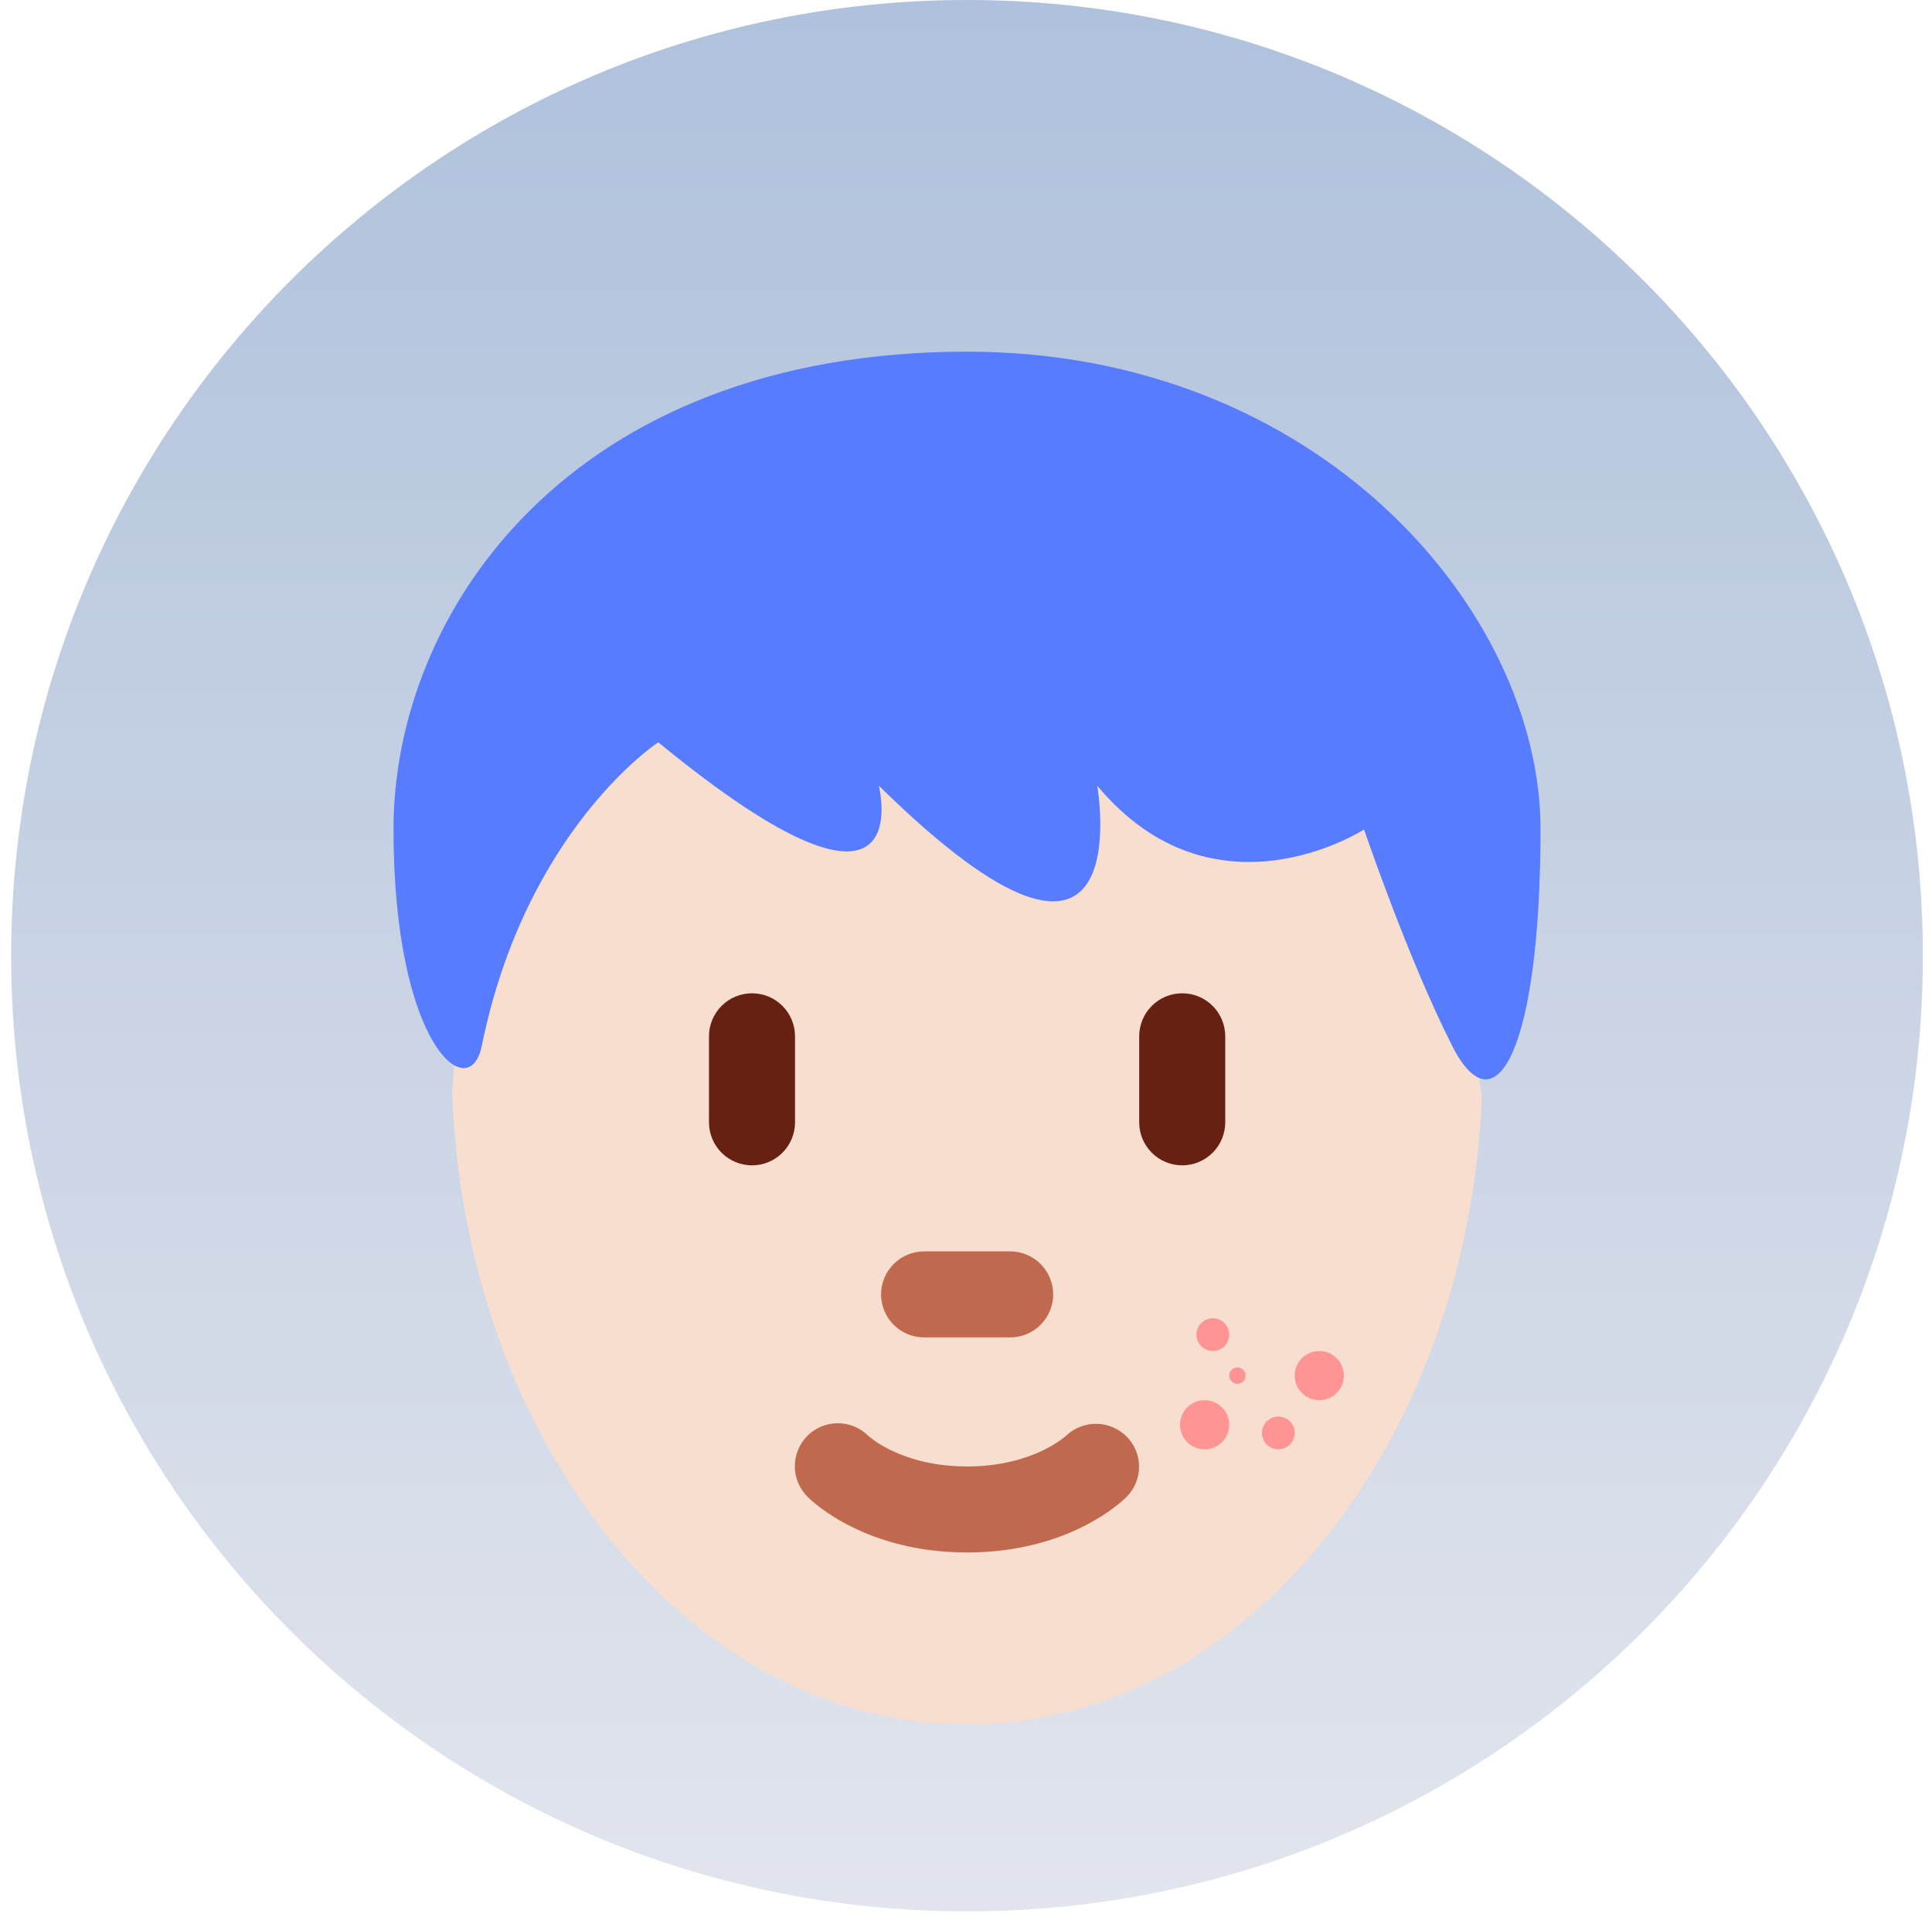
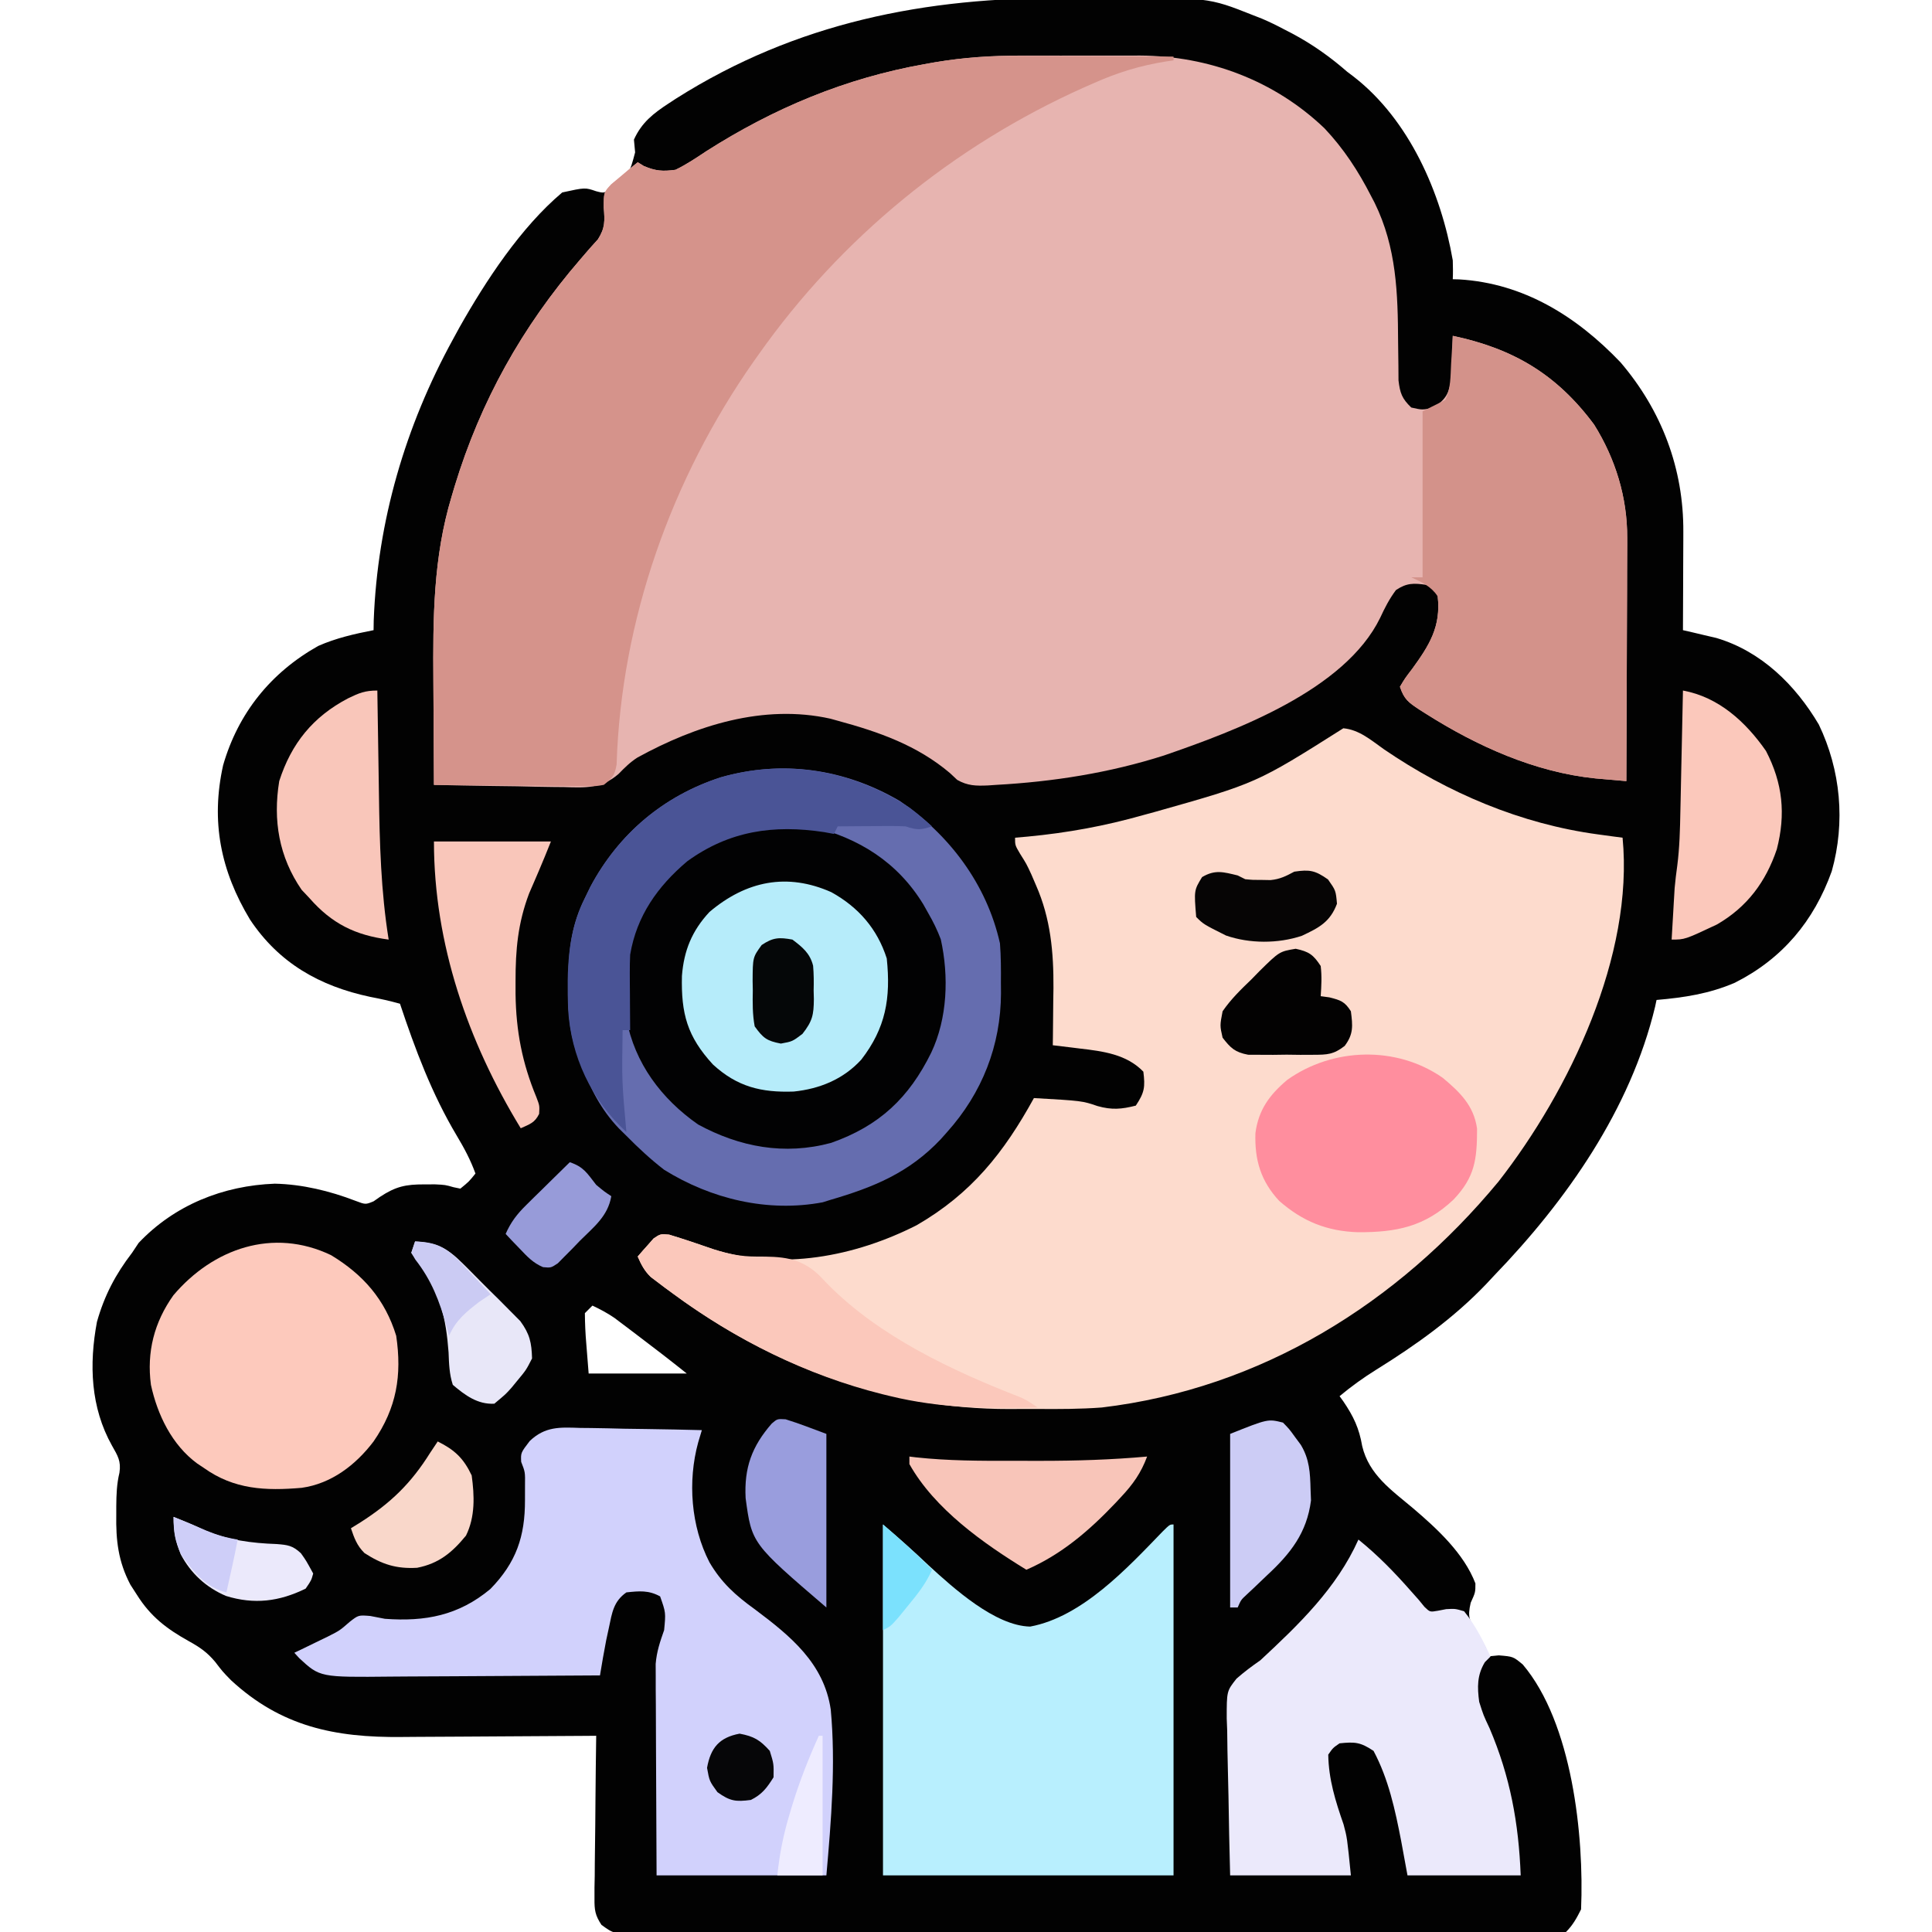
- <svg xmlns="http://www.w3.org/2000/svg" width="127" height="126" viewBox="0 0 127 126" fill="none">
-   <circle cx="63.567" cy="62.833" r="62.833" fill="url(#paint0_linear_4741_2341)" />
-   <path d="M78.727 46.326C67.415 46.326 42.948 43.385 42.948 43.385C42.948 43.385 38.056 48.766 35.228 51.594C29.959 56.863 30.417 63.531 29.719 71.848C30.587 94.964 45.386 113.382 63.572 113.382C81.654 113.382 96.394 95.17 97.409 72.233C96.413 61.967 89.502 46.326 78.727 46.326Z" fill="#F7DECE" />
-   <path d="M63.574 102.069C56.936 102.069 53.464 98.789 53.09 98.413C52.556 97.886 52.253 97.169 52.248 96.419C52.243 95.669 52.536 94.948 53.062 94.414C53.589 93.88 54.306 93.577 55.056 93.572C55.806 93.566 56.527 93.859 57.061 94.386C57.205 94.519 59.34 96.413 63.574 96.413C67.869 96.413 70.002 94.462 70.092 94.38C70.635 93.871 71.356 93.595 72.1 93.61C72.844 93.626 73.552 93.931 74.074 94.462C74.591 94.99 74.88 95.701 74.876 96.441C74.873 97.18 74.579 97.889 74.057 98.413C73.684 98.789 70.211 102.069 63.574 102.069ZM66.402 87.929H60.746C59.996 87.929 59.276 87.631 58.746 87.101C58.216 86.571 57.918 85.851 57.918 85.101C57.918 84.351 58.216 83.632 58.746 83.102C59.276 82.571 59.996 82.273 60.746 82.273H66.402C67.152 82.273 67.871 82.571 68.401 83.102C68.932 83.632 69.23 84.351 69.23 85.101C69.23 85.851 68.932 86.571 68.401 87.101C67.871 87.631 67.152 87.929 66.402 87.929Z" fill="#C1694F" />
-   <path d="M49.433 76.617C48.683 76.617 47.964 76.319 47.434 75.788C46.903 75.258 46.605 74.539 46.605 73.789V68.133C46.605 67.383 46.903 66.663 47.434 66.133C47.964 65.603 48.683 65.305 49.433 65.305C50.183 65.305 50.903 65.603 51.433 66.133C51.963 66.663 52.261 67.383 52.261 68.133V73.789C52.261 74.539 51.963 75.258 51.433 75.788C50.903 76.319 50.183 76.617 49.433 76.617ZM77.713 76.617C76.963 76.617 76.244 76.319 75.713 75.788C75.183 75.258 74.885 74.539 74.885 73.789V68.133C74.885 67.383 75.183 66.663 75.713 66.133C76.244 65.603 76.963 65.305 77.713 65.305C78.463 65.305 79.182 65.603 79.713 66.133C80.243 66.663 80.541 67.383 80.541 68.133V73.789C80.541 74.539 80.243 75.258 79.713 75.788C79.182 76.319 78.463 76.617 77.713 76.617Z" fill="#662113" />
-   <path d="M63.567 23.121C86.77 23.121 101.266 40.242 101.266 54.509C101.266 68.773 98.365 74.485 95.466 68.773C92.564 63.069 89.666 54.534 89.666 54.534C89.666 54.534 79.83 60.905 72.124 51.652C72.124 51.652 75.17 68.773 57.767 51.652C57.767 51.652 60.668 63.069 43.268 48.802C43.268 48.802 34.566 54.509 31.667 68.773C30.864 72.735 25.867 68.773 25.867 54.509C25.864 40.242 37.465 23.121 63.567 23.121Z" fill="#577CFF" />
-   <circle cx="79.724" cy="87.747" r="1.077" fill="#FF9494" />
-   <circle cx="81.339" cy="90.441" r="0.539" fill="#FF9494" />
-   <circle cx="79.184" cy="93.672" r="1.616" fill="#FF9494" />
-   <circle cx="84.032" cy="94.21" r="1.077" fill="#FF9494" />
-   <circle cx="86.723" cy="90.44" r="1.616" fill="#FF9494" />
-   <defs>
-     <linearGradient id="paint0_linear_4741_2341" x1="63.567" y1="0" x2="63.567" y2="125.665" gradientUnits="userSpaceOnUse">
-       <stop stop-color="#AFC1DC" />
-       <stop offset="1" stop-color="#E2E5ED" />
-     </linearGradient>
-   </defs>
+ <svg xmlns="http://www.w3.org/2000/svg" version="1.1" width="512" height="512">
+   <path d="M0 0 C3.429 0.023 6.857 0.009 10.286 -0.014 C37.707 -0.169 37.707 -0.169 49.524 4.521 C50.341 4.84 51.157 5.159 51.998 5.487 C54.025 6.353 55.955 7.298 57.899 8.334 C58.565 8.678 59.231 9.022 59.917 9.376 C65.265 12.216 69.956 15.544 74.524 19.521 C75.111 19.966 75.697 20.411 76.302 20.869 C91.008 32.307 99.418 51.598 102.524 69.521 C102.577 71.187 102.601 72.857 102.524 74.521 C103.084 74.536 103.643 74.55 104.219 74.564 C121.347 75.583 135.374 84.386 146.985 96.549 C157.894 109.321 163.743 124.749 163.622 141.545 C163.62 142.664 163.62 142.664 163.618 143.806 C163.612 146.17 163.599 148.533 163.587 150.896 C163.582 152.507 163.577 154.118 163.573 155.729 C163.562 159.66 163.545 163.59 163.524 167.521 C164.731 167.797 164.731 167.797 165.962 168.079 C167.561 168.458 167.561 168.458 169.192 168.846 C170.244 169.092 171.296 169.337 172.38 169.591 C184.306 173.122 193.334 182.062 199.524 192.521 C205.342 204.631 206.608 218.4 202.962 231.396 C198.232 244.612 189.86 254.62 177.274 260.959 C170.48 263.883 163.872 264.883 156.524 265.521 C156.4 266.107 156.277 266.692 156.149 267.295 C149.609 294.518 132.682 318.666 113.524 338.521 C112.788 339.309 112.052 340.097 111.294 340.908 C102.724 349.853 92.768 356.968 82.281 363.479 C78.834 365.624 75.646 367.924 72.524 370.521 C72.85 370.971 73.176 371.421 73.512 371.885 C76.219 375.869 77.715 379.008 78.524 383.771 C80.341 391.343 86.224 395.376 91.944 400.177 C98.316 405.598 105.49 412.182 108.524 420.146 C108.524 422.521 108.524 422.521 107.274 425.271 C106.374 429.174 106.966 429.902 108.899 433.271 C109.381 434.029 109.863 434.787 110.36 435.568 C111.524 437.521 111.524 437.521 111.524 439.521 C112.576 439.418 113.628 439.315 114.712 439.209 C118.524 439.521 118.524 439.521 121.075 441.631 C134.168 457.084 137.358 487.017 136.524 506.521 C135.368 508.834 134.35 510.696 132.524 512.521 C131.173 512.621 129.816 512.653 128.461 512.656 C127.58 512.66 126.699 512.665 125.792 512.669 C124.813 512.669 123.834 512.669 122.826 512.669 C121.795 512.672 120.764 512.676 119.701 512.68 C116.217 512.691 112.733 512.695 109.25 512.698 C106.763 512.705 104.277 512.711 101.791 512.718 C94.309 512.738 86.827 512.748 79.345 512.757 C75.824 512.762 72.304 512.767 68.783 512.772 C57.085 512.789 45.386 512.804 33.688 512.811 C30.65 512.813 27.613 512.815 24.575 512.817 C23.82 512.817 23.065 512.818 22.287 512.818 C10.052 512.826 -2.183 512.852 -14.418 512.884 C-26.97 512.917 -39.523 512.935 -52.075 512.939 C-59.126 512.941 -66.178 512.949 -73.229 512.975 C-79.86 512.999 -86.491 513.003 -93.122 512.992 C-95.56 512.992 -97.998 512.998 -100.436 513.012 C-103.757 513.029 -107.076 513.022 -110.397 513.009 C-111.855 513.026 -111.855 513.026 -113.342 513.042 C-119.844 512.98 -119.844 512.98 -123.076 510.635 C-124.759 508.094 -124.962 506.695 -124.93 503.661 C-124.93 502.7 -124.929 501.74 -124.929 500.75 C-124.908 499.721 -124.888 498.691 -124.866 497.631 C-124.861 496.571 -124.855 495.511 -124.849 494.419 C-124.827 491.036 -124.777 487.654 -124.726 484.271 C-124.706 481.977 -124.688 479.683 -124.671 477.389 C-124.627 471.766 -124.56 466.144 -124.476 460.521 C-125.651 460.531 -125.651 460.531 -126.849 460.542 C-134.291 460.602 -141.733 460.648 -149.175 460.677 C-153 460.692 -156.824 460.713 -160.649 460.748 C-164.351 460.781 -168.053 460.798 -171.756 460.806 C-173.156 460.812 -174.557 460.822 -175.958 460.839 C-193.777 461.039 -208.013 458.047 -221.249 445.803 C-223.476 443.521 -223.476 443.521 -225.456 440.932 C-227.605 438.367 -229.501 437.07 -232.413 435.459 C-238.292 432.179 -242.541 428.963 -246.163 423.209 C-247.035 421.854 -247.035 421.854 -247.925 420.471 C-251.16 414.318 -251.777 408.691 -251.663 401.896 C-251.663 401.159 -251.662 400.422 -251.661 399.662 C-251.637 396.605 -251.539 393.782 -250.82 390.803 C-250.356 387.723 -251.269 386.326 -252.788 383.646 C-258.477 373.508 -258.891 362.094 -256.788 350.842 C-254.817 343.861 -251.878 338.254 -247.476 332.521 C-246.898 331.655 -246.321 330.789 -245.726 329.896 C-236.209 319.851 -223.331 314.718 -209.663 314.209 C-202.396 314.358 -195.082 316.135 -188.316 318.736 C-185.604 319.765 -185.604 319.765 -183.464 318.877 C-182.635 318.299 -182.635 318.299 -181.788 317.709 C-177.596 314.941 -174.95 314.383 -170.038 314.396 C-168.617 314.393 -168.617 314.393 -167.167 314.389 C-164.476 314.521 -164.476 314.521 -162.269 315.15 C-161.677 315.273 -161.085 315.395 -160.476 315.521 C-158.204 313.667 -158.204 313.667 -156.476 311.521 C-157.774 307.915 -159.478 304.74 -161.447 301.458 C-168.011 290.446 -172.431 278.656 -176.476 266.521 C-179.12 265.784 -181.661 265.214 -184.351 264.709 C-197.743 261.863 -208.538 255.773 -216.226 244.209 C-223.99 231.322 -226.656 218.228 -223.351 203.334 C-219.367 189.512 -210.718 178.771 -198.148 171.705 C-193.435 169.618 -188.519 168.509 -183.476 167.521 C-183.462 166.657 -183.447 165.792 -183.433 164.9 C-182.438 138.636 -175.067 113.502 -162.476 90.521 C-161.888 89.443 -161.3 88.364 -160.695 87.252 C-153.719 74.902 -144.47 60.787 -133.476 51.521 C-127.415 50.199 -127.415 50.199 -124.519 51.193 C-122.375 51.753 -122.375 51.753 -120.335 50.334 C-115.648 46.522 -115.648 46.522 -114.163 40.896 C-114.318 39.226 -114.318 39.226 -114.476 37.521 C-112.433 32.983 -109.294 30.548 -105.226 27.896 C-104.578 27.473 -103.93 27.049 -103.263 26.612 C-71.479 6.492 -37.131 -0.251 0 0 Z M-125.476 346.521 C-126.136 347.181 -126.796 347.841 -127.476 348.521 C-127.458 351.287 -127.337 353.901 -127.101 356.646 C-126.895 359.245 -126.688 361.844 -126.476 364.521 C-117.896 364.521 -109.316 364.521 -100.476 364.521 C-104.784 361.075 -109.133 357.716 -113.538 354.396 C-114.599 353.59 -114.599 353.59 -115.681 352.768 C-116.367 352.251 -117.054 351.734 -117.761 351.201 C-118.379 350.734 -118.996 350.268 -119.632 349.787 C-121.512 348.497 -123.415 347.492 -125.476 346.521 Z " fill="#020202" transform="translate(282.4758,-0.5214844)" />
+   <path d="M0 0 C1.701 -0.003 1.701 -0.003 3.437 -0.006 C5.813 -0.007 8.188 -0.004 10.564 0.005 C14.177 0.016 17.791 0.005 21.404 -0.008 C23.728 -0.006 26.051 -0.004 28.375 0 C29.442 -0.004 30.509 -0.008 31.608 -0.012 C49.824 0.1 67.19 6.558 80.488 19.266 C85.594 24.683 89.423 30.547 92.801 37.141 C93.126 37.764 93.451 38.387 93.787 39.029 C99.611 50.906 99.933 63.02 100 75.951 C100.015 78.067 100.048 80.182 100.082 82.297 C100.089 83.54 100.096 84.783 100.104 86.064 C100.514 89.477 101.031 90.9 103.488 93.266 C106.445 93.932 106.445 93.932 109.488 93.266 C112.768 90.9 113.427 89.636 114.098 85.594 C114.164 84.235 114.21 82.876 114.238 81.516 C114.283 80.47 114.283 80.47 114.328 79.402 C114.398 77.691 114.446 75.978 114.488 74.266 C130.534 77.657 142.066 84.469 151.957 97.812 C157.617 106.881 160.753 117.121 160.715 127.783 C160.716 128.487 160.716 129.19 160.716 129.915 C160.715 132.209 160.699 134.503 160.684 136.797 C160.68 138.4 160.677 140.003 160.675 141.605 C160.667 145.801 160.648 149.996 160.626 154.191 C160.605 158.482 160.596 162.772 160.586 167.062 C160.565 175.464 160.53 183.865 160.488 192.266 C158.737 192.115 156.986 191.963 155.235 191.809 C154.259 191.724 153.284 191.639 152.279 191.552 C136.241 189.907 120.925 183 107.426 174.453 C106.836 174.08 106.246 173.708 105.638 173.323 C102.767 171.417 101.608 170.626 100.488 167.266 C101.816 165.031 101.816 165.031 103.738 162.516 C108.263 156.293 111.415 151.295 110.488 143.266 C109.508 141.202 109.508 141.202 107.488 140.266 C104.121 139.764 102.289 139.732 99.426 141.641 C97.626 144.079 96.505 146.281 95.238 149.016 C85.879 168.154 57.15 178.86 37.951 185.479 C23.531 190.082 8.578 192.435 -6.512 193.266 C-7.236 193.315 -7.961 193.365 -8.707 193.416 C-11.868 193.548 -14.056 193.524 -16.84 191.945 C-17.474 191.35 -18.108 190.754 -18.762 190.141 C-27.451 182.776 -37.638 179.211 -48.512 176.266 C-49.142 176.09 -49.773 175.914 -50.423 175.733 C-68.172 171.763 -86.187 177.552 -101.609 186.035 C-103.569 187.303 -104.959 188.699 -106.582 190.366 C-111.094 194.273 -115.286 194.039 -121.039 193.852 C-122.028 193.843 -123.017 193.835 -124.036 193.826 C-127.175 193.792 -130.311 193.717 -133.449 193.641 C-135.585 193.611 -137.721 193.583 -139.857 193.559 C-145.076 193.493 -150.294 193.392 -155.512 193.266 C-155.563 186.438 -155.598 179.61 -155.622 172.782 C-155.632 170.466 -155.645 168.151 -155.663 165.835 C-155.785 149.11 -155.713 132.979 -150.824 116.828 C-150.563 115.946 -150.302 115.064 -150.032 114.156 C-143.163 91.601 -132.158 71.879 -116.746 54.027 C-115.926 53.075 -115.106 52.122 -114.262 51.141 C-113.535 50.334 -112.808 49.527 -112.059 48.695 C-110.118 45.647 -110.229 43.823 -110.512 40.266 C-110.512 36.266 -110.512 36.266 -108.543 34.125 C-107.708 33.429 -106.872 32.733 -106.012 32.016 C-105.176 31.309 -104.341 30.603 -103.48 29.875 C-102.831 29.344 -102.181 28.813 -101.512 28.266 C-100.975 28.596 -100.439 28.926 -99.887 29.266 C-96.736 30.592 -94.926 30.72 -91.512 30.266 C-88.614 28.874 -85.996 27.108 -83.324 25.328 C-65.422 13.923 -46.481 5.99 -25.512 2.266 C-24.596 2.103 -23.68 1.939 -22.736 1.771 C-15.098 0.495 -7.737 -0.03 0 0 Z " fill="#E7B4B0" transform="translate(270.5117,14.73438)" />
+   <path d="M0 0 C4.242 0.394 7.382 3.187 10.75 5.562 C27.712 17.142 47.066 25.374 67.5 28.125 C68.727 28.293 69.954 28.46 71.219 28.633 C72.137 28.754 73.054 28.875 74 29 C77.017 60.229 59.962 95.983 41.125 120.125 C14.4 152.418 -21.778 174.967 -64 180 C-69.665 180.423 -75.333 180.435 -81.011 180.391 C-83.499 180.375 -85.985 180.391 -88.473 180.41 C-121.036 180.453 -151.666 168.993 -177.75 149.75 C-178.442 149.242 -179.135 148.735 -179.848 148.212 C-180.491 147.724 -181.134 147.237 -181.797 146.734 C-182.368 146.304 -182.938 145.873 -183.526 145.429 C-185.226 143.78 -186.057 142.157 -187 140 C-186.124 138.962 -185.223 137.945 -184.312 136.938 C-183.564 136.085 -183.564 136.085 -182.801 135.215 C-181 134 -181 134 -178.668 134.191 C-174.722 135.387 -170.833 136.711 -166.938 138.062 C-148.999 143.788 -129.454 140.017 -113.062 131.688 C-98.591 123.315 -89.98 112.514 -82 98 C-69.225 98.73 -69.225 98.73 -65.125 100.125 C-61.346 101.183 -58.785 100.965 -55 100 C-52.686 96.53 -52.49 95.082 -53 91 C-57.456 86.379 -63.702 85.588 -69.812 84.875 C-70.852 84.745 -70.852 84.745 -71.912 84.613 C-73.607 84.403 -75.304 84.201 -77 84 C-76.99 83.3 -76.979 82.601 -76.968 81.88 C-76.926 78.649 -76.901 75.418 -76.875 72.188 C-76.85 70.537 -76.85 70.537 -76.824 68.854 C-76.768 59.337 -77.569 50.422 -81.438 41.625 C-82.054 40.19 -82.054 40.19 -82.684 38.727 C-83.969 35.952 -83.969 35.952 -85.66 33.273 C-87 31 -87 31 -87 29 C-85.886 28.902 -84.772 28.804 -83.625 28.703 C-73.088 27.701 -63.176 25.889 -53 23 C-51.949 22.714 -50.899 22.428 -49.816 22.133 C-23.035 14.57 -23.035 14.57 0 0 Z " fill="#FDDBCD" transform="translate(356,193)" />
+   <path d="M0 0 C1.737 0.004 1.737 0.004 3.509 0.009 C7.156 0.02 10.802 0.045 14.449 0.07 C16.943 0.08 19.437 0.089 21.932 0.098 C28 0.12 34.068 0.153 40.137 0.195 C40.137 0.525 40.137 0.855 40.137 1.195 C39.459 1.293 38.782 1.391 38.084 1.492 C31.282 2.586 25.355 4.397 19.074 7.195 C18.172 7.592 17.269 7.989 16.339 8.397 C-18.183 23.863 -48.049 48.273 -69.863 79.195 C-70.271 79.769 -70.679 80.343 -71.099 80.934 C-92.998 112.171 -106.255 149.626 -107.457 187.797 C-107.947 190.69 -108.579 191.409 -110.863 193.195 C-112.932 193.556 -112.932 193.556 -115.335 193.536 C-116.235 193.536 -117.136 193.535 -118.064 193.535 C-119.517 193.512 -119.517 193.512 -121 193.488 C-121.995 193.484 -122.989 193.48 -124.014 193.475 C-127.193 193.459 -130.372 193.421 -133.551 193.383 C-135.705 193.368 -137.859 193.354 -140.014 193.342 C-145.297 193.309 -150.58 193.258 -155.863 193.195 C-155.915 186.368 -155.949 179.54 -155.973 172.712 C-155.983 170.396 -155.997 168.08 -156.014 165.765 C-156.137 149.04 -156.065 132.909 -151.176 116.758 C-150.915 115.876 -150.653 114.994 -150.384 114.085 C-143.515 91.531 -132.509 71.809 -117.098 53.957 C-116.278 53.004 -115.458 52.052 -114.613 51.07 C-113.886 50.263 -113.159 49.456 -112.41 48.625 C-110.469 45.577 -110.58 43.753 -110.863 40.195 C-110.863 36.195 -110.863 36.195 -108.895 34.055 C-108.059 33.359 -107.224 32.663 -106.363 31.945 C-105.528 31.239 -104.693 30.532 -103.832 29.805 C-103.182 29.274 -102.533 28.742 -101.863 28.195 C-101.327 28.525 -100.791 28.855 -100.238 29.195 C-97.087 30.522 -95.278 30.649 -91.863 30.195 C-88.966 28.803 -86.348 27.038 -83.676 25.258 C-65.774 13.853 -46.833 5.92 -25.863 2.195 C-24.496 1.949 -24.496 1.949 -23.1 1.699 C-15.332 0.392 -7.868 -0.074 0 0 Z " fill="#D5938B" transform="translate(270.8633,14.80469)" />
+   <path d="M0 0 C13.175 8.935 23.095 22.066 26.598 37.762 C26.869 41.246 26.877 44.706 26.848 48.199 C26.859 49.554 26.859 49.554 26.871 50.936 C26.831 64.832 21.868 77.413 12.598 87.762 C12.041 88.388 11.484 89.015 10.91 89.66 C2.501 98.576 -6.892 102.398 -18.402 105.762 C-19.056 105.967 -19.709 106.172 -20.383 106.383 C-34.965 109.119 -49.961 105.506 -62.402 97.762 C-65.991 94.989 -69.22 91.988 -72.402 88.762 C-73.062 88.112 -73.722 87.462 -74.402 86.793 C-79.192 81.756 -81.948 76.226 -84.402 69.762 C-84.663 69.117 -84.925 68.472 -85.194 67.807 C-87.509 61.648 -87.909 55.995 -87.84 49.449 C-87.832 48.432 -87.823 47.414 -87.815 46.366 C-87.646 38.882 -86.797 32.521 -83.402 25.762 C-82.916 24.763 -82.43 23.764 -81.93 22.734 C-74.433 8.681 -62.519 -1.341 -47.402 -6.238 C-31.141 -10.884 -14.654 -8.568 0 0 Z " fill="#020203" transform="translate(238.4023,212.2383)" />
+   <path d="M0 0 C1.386 0.013 1.386 0.013 2.799 0.026 C5.735 0.059 8.667 0.134 11.602 0.211 C13.598 0.241 15.594 0.268 17.59 0.293 C22.47 0.359 27.348 0.462 32.227 0.586 C31.903 1.663 31.58 2.741 31.248 3.851 C28.433 14.147 29.332 26.059 34.227 35.586 C37.386 41.002 41.202 44.432 46.281 48.078 C55.72 55.155 64.588 62.369 66.384 74.642 C67.735 89.261 66.5 104.007 65.227 118.586 C50.377 118.586 35.527 118.586 20.227 118.586 C20.185 111.004 20.145 103.422 20.123 95.84 C20.113 92.308 20.098 88.777 20.076 85.246 C20.05 81.19 20.04 77.134 20.031 73.078 C20.021 71.819 20.011 70.559 20 69.261 C20 68.08 20 66.9 20 65.683 C19.995 64.648 19.991 63.613 19.986 62.547 C20.25 59.294 21.144 56.654 22.227 53.586 C22.676 48.931 22.676 48.931 21.164 44.648 C18.107 42.972 15.636 43.221 12.227 43.586 C8.819 45.964 8.425 48.975 7.602 52.898 C7.362 54.008 7.122 55.118 6.875 56.262 C6.27 59.363 5.74 62.468 5.227 65.586 C-3.614 65.656 -12.455 65.709 -21.297 65.741 C-25.403 65.757 -29.509 65.778 -33.615 65.812 C-37.583 65.845 -41.551 65.863 -45.519 65.871 C-47.027 65.876 -48.535 65.887 -50.043 65.903 C-68.983 66.099 -68.983 66.099 -74.504 60.982 C-74.923 60.521 -75.342 60.06 -75.773 59.586 C-74.965 59.199 -74.157 58.812 -73.324 58.414 C-71.721 57.633 -71.721 57.633 -70.086 56.836 C-69.03 56.325 -67.974 55.815 -66.887 55.289 C-63.719 53.682 -63.719 53.682 -61.074 51.367 C-58.773 49.586 -58.773 49.586 -55.648 49.836 C-54.37 50.083 -53.091 50.331 -51.773 50.586 C-41.03 51.378 -32.227 49.693 -23.82 42.688 C-16.956 35.64 -14.629 28.758 -14.648 19.148 C-14.646 17.85 -14.643 16.552 -14.641 15.215 C-14.595 11.702 -14.595 11.702 -15.656 8.988 C-15.773 6.586 -15.773 6.586 -13.392 3.472 C-9.299 -0.427 -5.416 -0.189 0 0 Z " fill="#D1D1FC" transform="translate(153.7734,378.4141)" />
+   <path d="M0 0 C4.161 3.566 8.124 7.049 12.062 10.812 C18.705 16.894 29.703 26.869 39 27.062 C52.778 24.501 64.761 11.55 74.102 1.871 C76 0 76 0 77 0 C77 30.69 77 61.38 77 93 C51.59 93 26.18 93 0 93 C0 62.31 0 31.62 0 0 Z " fill="#B8EFFE" transform="translate(234,404)" />
+   <path d="M0 0 C16.046 3.391 27.578 10.204 37.469 23.547 C43.129 32.615 46.265 42.856 46.227 53.518 C46.227 54.221 46.228 54.924 46.228 55.649 C46.227 57.943 46.211 60.237 46.195 62.531 C46.192 64.134 46.189 65.737 46.187 67.34 C46.179 71.535 46.16 75.73 46.137 79.926 C46.117 84.216 46.108 88.506 46.098 92.797 C46.076 101.198 46.042 109.599 46 118 C44.249 117.85 42.497 117.697 40.746 117.543 C39.771 117.458 38.796 117.374 37.791 117.286 C21.753 115.641 6.436 108.735 -7.062 100.188 C-7.652 99.815 -8.242 99.442 -8.85 99.058 C-11.722 97.151 -12.88 96.361 -14 93 C-12.672 90.766 -12.672 90.766 -10.75 88.25 C-6.225 82.028 -3.074 77.029 -4 69 C-5.808 66.379 -8.128 65.288 -11 64 C-10.01 64 -9.02 64 -8 64 C-8 49.48 -8 34.96 -8 20 C-6.02 19.01 -4.04 18.02 -2 17 C-0.479 13.958 -0.626 10.72 -0.438 7.375 C-0.394 6.669 -0.351 5.962 -0.307 5.234 C-0.201 3.49 -0.1 1.745 0 0 Z " fill="#D3928A" transform="translate(385,89)" />
+   <path d="M0 0 C13.175 8.935 23.095 22.066 26.598 37.762 C26.869 41.246 26.877 44.706 26.848 48.199 C26.859 49.554 26.859 49.554 26.871 50.936 C26.831 64.832 21.868 77.413 12.598 87.762 C12.041 88.388 11.484 89.015 10.91 89.66 C2.501 98.576 -6.892 102.398 -18.402 105.762 C-19.056 105.967 -19.709 106.172 -20.383 106.383 C-34.965 109.119 -49.961 105.506 -62.402 97.762 C-65.991 94.989 -69.22 91.988 -72.402 88.762 C-73.062 88.112 -73.722 87.462 -74.402 86.793 C-79.192 81.756 -81.948 76.226 -84.402 69.762 C-84.663 69.117 -84.925 68.472 -85.194 67.807 C-87.509 61.648 -87.909 55.995 -87.84 49.449 C-87.832 48.432 -87.823 47.414 -87.815 46.366 C-87.646 38.882 -86.797 32.521 -83.402 25.762 C-82.916 24.763 -82.43 23.764 -81.93 22.734 C-74.433 8.681 -62.519 -1.341 -47.402 -6.238 C-31.141 -10.884 -14.654 -8.568 0 0 Z M-63.652 22.074 C-72.286 32.728 -73.495 44.526 -72.402 57.762 C-70.201 69.526 -63.142 78.952 -53.402 85.762 C-42.368 91.752 -30.53 93.971 -18.152 90.637 C-5.37 86.145 2.486 78.701 8.378 66.736 C12.691 57.629 13.087 46.495 10.914 36.672 C9.979 34.217 8.917 32.032 7.598 29.762 C7.162 28.986 6.726 28.21 6.277 27.41 C-0.575 16.213 -10.771 9.855 -23.402 6.762 C-39.661 5.042 -52.609 10.193 -63.652 22.074 Z " fill="#656DAF" transform="translate(238.4023,212.2383)" />
+   <path d="M0 0 C5.18 4.188 9.588 8.727 13.984 13.73 C14.65 14.479 15.315 15.228 16 16 C16.495 16.606 16.99 17.212 17.5 17.836 C18.95 19.227 18.95 19.227 21.016 18.871 C21.753 18.728 22.49 18.585 23.25 18.438 C25.637 18.309 25.637 18.309 28 19 C30.977 22.693 33.013 26.707 35 31 C34.505 31.495 34.01 31.99 33.5 32.5 C31.416 35.973 31.482 39.097 32 43 C33.122 46.546 33.122 46.546 34.75 50 C40.217 62.814 42.466 75.119 43 89 C33.1 89 23.2 89 13 89 C12.443 85.968 11.886 82.936 11.312 79.812 C9.722 71.607 7.969 63.44 4 56 C0.531 53.687 -0.922 53.575 -5 54 C-6.765 55.213 -6.765 55.213 -8 57 C-7.894 63.591 -6.091 69.298 -3.938 75.496 C-3 79 -3 79 -2 89 C-12.56 89 -23.12 89 -34 89 C-34.184 82.005 -34.343 75.018 -34.439 68.022 C-34.48 65.645 -34.534 63.267 -34.604 60.89 C-34.701 57.467 -34.746 54.046 -34.781 50.621 C-34.823 49.564 -34.864 48.506 -34.906 47.416 C-34.911 40.153 -34.911 40.153 -32.308 36.858 C-30.284 35.084 -28.211 33.531 -26 32 C-15.797 22.523 -5.767 12.89 0 0 Z " fill="#EBE9FB" transform="translate(360,408)" />
+   <path d="M0 0 C8.519 5.153 14.328 11.756 17.273 21.375 C18.814 31.857 17.408 40.479 11.273 49.375 C6.557 55.594 0.112 60.558 -7.775 61.662 C-17.329 62.487 -25.702 62.127 -33.727 56.375 C-34.305 55.991 -34.884 55.607 -35.48 55.211 C-42.161 50.288 -46.003 42.329 -47.727 34.375 C-48.884 25.679 -46.864 17.78 -41.773 10.633 C-31.278 -1.734 -15.382 -7.359 0 0 Z " fill="#FDC9BC" transform="translate(87.72656,332.625)" />
+   <path d="M0 0 C7.174 3.968 12.181 9.706 14.688 17.562 C15.784 28.124 14.417 35.984 7.938 44.375 C3.193 49.565 -3.065 52.127 -9.977 52.836 C-18.576 53.131 -24.943 51.577 -31.383 45.66 C-38.19 38.24 -39.829 32.212 -39.594 22.195 C-39.072 15.462 -36.932 10.221 -32.293 5.238 C-22.539 -3.015 -11.696 -5.2 0 0 Z " fill="#B6ECFA" transform="translate(220.3125,236.4375)" />
+   <path d="M0 0 C4.542 3.789 8.224 7.361 9.078 13.438 C9.088 21.626 8.499 26.275 2.879 32.219 C-4.723 39.431 -12.271 40.946 -22.478 40.905 C-30.681 40.641 -37.14 38.047 -43.348 32.605 C-48.237 27.354 -49.883 21.756 -49.656 14.648 C-48.847 8.472 -45.924 4.502 -41.23 0.539 C-29.179 -8.058 -12.263 -8.582 0 0 Z " fill="#FF8E9E" transform="translate(382.3555,285.6484)" />
+   <path d="M0 0 C2.126 1.581 4.046 3.205 6 5 C2.99 5.934 2.133 6.044 -1 5 C-2.408 4.92 -3.82 4.892 -5.23 4.902 C-6.434 4.907 -6.434 4.907 -7.662 4.912 C-8.495 4.92 -9.329 4.929 -10.188 4.938 C-11.032 4.942 -11.877 4.947 -12.748 4.951 C-14.832 4.963 -16.916 4.981 -19 5 C-19.33 5.66 -19.66 6.32 -20 7 C-20.844 6.843 -21.689 6.685 -22.559 6.523 C-36 4.479 -47.731 6.174 -58.875 14.25 C-66.742 20.902 -72.283 28.751 -74 39 C-74.076 40.62 -74.108 42.242 -74.098 43.863 C-74.094 44.75 -74.091 45.636 -74.088 46.549 C-74.08 47.461 -74.071 48.373 -74.062 49.312 C-74.058 50.244 -74.053 51.175 -74.049 52.135 C-74.037 54.423 -74.021 56.712 -74 59 C-74.66 59 -75.32 59 -76 59 C-76.209 72.537 -76.209 72.537 -75 86 C-84.304 77.493 -89.7 65.993 -90.453 53.402 C-90.77 43.137 -90.695 33.349 -86 24 C-85.514 23.001 -85.028 22.002 -84.527 20.973 C-77.031 6.919 -65.116 -3.102 -50 -8 C-32.581 -12.977 -15.218 -9.868 0 0 Z " fill="#4A5496" transform="translate(241,214)" />
+   <path d="M0 0 C3.946 1.196 7.835 2.52 11.73 3.871 C15.659 5.125 18.945 5.809 23.086 5.809 C29.754 5.809 34.64 5.934 39.73 10.746 C40.514 11.561 41.298 12.375 42.105 13.215 C55.74 27.016 75.039 36.087 92.853 43.006 C94.668 43.809 94.668 43.809 97.668 45.809 C84.329 46.172 71.672 45.971 58.668 42.809 C57.979 42.642 57.291 42.476 56.581 42.305 C36.356 37.246 17.656 27.907 0.918 15.559 C0.226 15.051 -0.467 14.543 -1.18 14.021 C-1.823 13.533 -2.466 13.045 -3.129 12.543 C-3.7 12.112 -4.27 11.681 -4.858 11.237 C-6.558 9.589 -7.389 7.966 -8.332 5.809 C-7.456 4.77 -6.556 3.753 -5.645 2.746 C-4.896 1.893 -4.896 1.893 -4.133 1.023 C-2.332 -0.191 -2.332 -0.191 0 0 Z " fill="#FBC8BB" transform="translate(177.332,327.1914)" />
+   <path d="M0 0 C0.012 0.886 0.012 0.886 0.025 1.791 C0.112 8.022 0.211 14.253 0.317 20.483 C0.355 22.799 0.39 25.115 0.422 27.431 C0.601 40.416 0.937 53.159 3 66 C-5.831 64.848 -12.059 61.789 -18 55 C-18.681 54.278 -19.361 53.556 -20.062 52.812 C-26.074 44.086 -27.698 34.397 -26 24 C-22.787 13.976 -17.007 6.906 -7.75 2.062 C-4.81 0.643 -3.297 0 0 0 Z " fill="#F9C6BA" transform="translate(100,183)" />
+   <path d="M0 0 C9.426 1.721 16.611 8.263 22 16 C26.454 24.582 27.275 32.752 24.875 42.062 C21.944 50.748 16.97 57.4 9 62 C0.502 66 0.502 66 -3 66 C-2.857 63.5 -2.711 61 -2.562 58.5 C-2.523 57.804 -2.484 57.108 -2.443 56.391 C-2.401 55.695 -2.36 54.998 -2.316 54.281 C-2.28 53.653 -2.243 53.024 -2.205 52.377 C-2.031 50.364 -1.775 48.358 -1.5 46.355 C-0.892 41.584 -0.775 36.836 -0.684 32.031 C-0.663 31.11 -0.642 30.189 -0.621 29.241 C-0.556 26.327 -0.497 23.414 -0.438 20.5 C-0.394 18.513 -0.351 16.526 -0.307 14.539 C-0.2 9.693 -0.099 4.846 0 0 Z " fill="#FBC8BB" transform="translate(446,183)" />
+   <path d="M0 0 C10.23 0 20.46 0 31 0 C29.952 2.621 28.897 5.239 27.781 7.832 C27.358 8.816 26.936 9.799 26.5 10.812 C26.077 11.788 25.654 12.764 25.219 13.77 C22.241 21.663 21.614 28.676 21.625 37.062 C21.625 38.166 21.625 39.269 21.625 40.405 C21.762 50.247 23.367 58.643 27.141 67.754 C28 70 28 70 27.875 72.188 C26.722 74.575 25.356 74.926 23 76 C8.975 53.014 0 27.089 0 0 Z " fill="#F9C6BA" transform="translate(115,223)" />
+   <path d="M0 0 C0.864 0.106 0.864 0.106 1.745 0.214 C10.264 1.132 18.739 1.152 27.296 1.13 C29.797 1.125 32.298 1.13 34.799 1.137 C44.249 1.14 53.582 0.845 63 0 C61.383 4.363 59.225 7.384 56.062 10.75 C55.577 11.271 55.092 11.792 54.593 12.328 C47.648 19.636 40.303 25.963 31 30 C19.611 23.023 6.701 13.933 0 2 C0 1.34 0 0.68 0 0 Z " fill="#F8C5B9" transform="translate(241,386)" />
+   <path d="M0 0 C1.668 1.707 1.668 1.707 3.188 3.812 C3.697 4.5 4.206 5.187 4.73 5.895 C7.027 9.703 7.203 13.292 7.312 17.688 C7.35 18.661 7.387 19.634 7.426 20.637 C6.34 29.21 1.99 34.715 -4.188 40.438 C-5.454 41.643 -6.718 42.85 -7.98 44.059 C-8.814 44.837 -8.814 44.837 -9.665 45.631 C-11.118 46.982 -11.118 46.982 -12 49 C-12.66 49 -13.32 49 -14 49 C-14 33.82 -14 18.64 -14 3 C-4 -1 -4 -1 0 0 Z " fill="#CCCCF5" transform="translate(340,377)" />
+   <path d="M0 0 C3.656 1.137 7.228 2.531 10.812 3.875 C10.812 19.055 10.812 34.235 10.812 49.875 C-8.966 32.922 -8.966 32.922 -10.59 20.895 C-11.008 12.851 -8.935 7.168 -3.656 1.121 C-2.188 -0.125 -2.188 -0.125 0 0 Z " fill="#999DDD" transform="translate(208.1875,376.125)" />
+   <path d="M0 0 C3.501 0.755 4.665 1.551 6.625 4.566 C6.951 7.325 6.811 9.771 6.625 12.566 C7.77 12.721 7.77 12.721 8.938 12.879 C11.922 13.642 12.982 13.972 14.625 16.566 C15.114 20.41 15.352 22.605 12.969 25.756 C10.016 28.037 8.39 28.082 4.688 28.098 C2.974 28.105 2.974 28.105 1.227 28.113 C0.038 28.098 -1.15 28.082 -2.375 28.066 C-3.564 28.082 -4.752 28.097 -5.977 28.113 C-7.119 28.108 -8.261 28.103 -9.438 28.098 C-10.48 28.093 -11.523 28.089 -12.598 28.084 C-16.066 27.438 -17.241 26.33 -19.375 23.566 C-20.102 20.344 -20.102 20.344 -19.375 16.566 C-17.183 13.381 -14.537 10.796 -11.75 8.129 C-11.037 7.397 -10.324 6.666 -9.59 5.912 C-4.309 0.723 -4.309 0.723 0 0 Z " fill="#030202" transform="translate(343.375,251.4336)" />
+   <path d="M0 0 C5.905 0.366 8.506 1.74 12.68 5.883 C13.178 6.375 13.676 6.868 14.189 7.375 C15.234 8.415 16.27 9.463 17.3 10.518 C18.871 12.121 20.472 13.69 22.078 15.258 C23.093 16.277 24.106 17.298 25.117 18.32 C26.031 19.241 26.945 20.161 27.886 21.11 C30.389 24.532 30.877 26.791 31 31 C29.438 34.062 29.438 34.062 27 37 C26.528 37.575 26.056 38.15 25.57 38.742 C24.062 40.438 24.062 40.438 21 43 C16.576 43.221 13.292 40.789 10 38 C9.066 35.156 8.988 32.352 8.875 29.375 C8.207 20.416 6.639 13.392 1.188 6.062 C0.466 5.052 -0.256 4.041 -1 3 C-0.67 2.01 -0.34 1.02 0 0 Z " fill="#E8E7F8" transform="translate(110,329)" />
+   <path d="M0 0 C4.494 2.247 6.838 4.436 9 9 C9.742 14.399 9.952 19.946 7.5 24.938 C3.846 29.413 0.312 32.353 -5.461 33.48 C-11.004 33.796 -14.775 32.571 -19.406 29.582 C-21.404 27.599 -22.111 25.644 -23 23 C-22.154 22.478 -21.309 21.956 -20.438 21.418 C-12.469 16.314 -7.084 11.139 -2 3 C-1.34 2.01 -0.68 1.02 0 0 Z " fill="#F9D7CA" transform="translate(116,382)" />
+   <path d="M0 0 C0.66 0.33 1.32 0.66 2 1 C4.076 1.198 4.076 1.198 6.375 1.188 C7.146 1.202 7.917 1.216 8.711 1.23 C11.238 0.976 12.78 0.19 15 -1 C19.079 -1.608 20.523 -1.335 23.938 1.062 C26 4 26 4 26.312 7.5 C24.494 12.349 21.561 13.852 17 16 C10.695 18.102 3.161 18.1 -3.109 15.918 C-9.072 12.928 -9.072 12.928 -11 11 C-11.578 3.948 -11.578 3.948 -9.438 0.438 C-5.984 -1.599 -3.81 -0.917 0 0 Z " fill="#060505" transform="translate(328,232)" />
+   <path d="M0 0 C2.775 1.093 5.487 2.229 8.188 3.5 C14.319 6.128 20.695 6.961 27.312 7.188 C30.266 7.42 31.551 7.582 33.738 9.617 C35.125 11.562 35.125 11.562 37 15 C36.5 16.812 36.5 16.812 35 19 C28.02 22.429 21.372 23.268 13.875 20.938 C8.627 18.696 4.559 14.963 1.898 9.906 C0.514 6.439 0 3.749 0 0 Z " fill="#EBE9FB" transform="translate(46,402)" />
+   <path d="M0 0 C3.735 1.245 4.601 2.946 7 6 C9.126 7.763 9.126 7.763 11 9 C10.106 14.309 6.366 17.148 2.688 20.812 C2.01 21.518 1.333 22.224 0.635 22.951 C-0.354 23.944 -0.354 23.944 -1.363 24.957 C-1.964 25.565 -2.565 26.173 -3.185 26.8 C-5 28 -5 28 -7.094 27.806 C-9.741 26.687 -11.277 25.01 -13.25 22.938 C-13.956 22.204 -14.663 21.471 -15.391 20.715 C-15.922 20.149 -16.453 19.583 -17 19 C-15.607 15.848 -13.975 13.738 -11.523 11.328 C-10.518 10.332 -10.518 10.332 -9.492 9.316 C-8.794 8.634 -8.095 7.953 -7.375 7.25 C-6.669 6.553 -5.962 5.855 -5.234 5.137 C-3.494 3.42 -1.749 1.708 0 0 Z " fill="#979BD9" transform="translate(151,308)" />
+   <path d="M0 0 C2.647 2 4.651 3.606 5.481 6.924 C5.673 9.136 5.683 11.28 5.625 13.5 C5.644 14.246 5.664 14.993 5.684 15.762 C5.646 19.955 5.324 21.586 2.652 24.996 C0 27 0 27 -3.062 27.562 C-6.819 26.843 -7.759 26.103 -10 23 C-10.595 19.824 -10.558 16.723 -10.5 13.5 C-10.515 12.645 -10.531 11.791 -10.547 10.91 C-10.508 4.704 -10.508 4.704 -8.152 1.441 C-5.156 -0.565 -3.537 -0.65 0 0 Z " fill="#050708" transform="translate(210,249)" />
+   <path d="M0 0 C0.33 0 0.66 0 1 0 C1 12.21 1 24.42 1 37 C-2.96 37 -6.92 37 -11 37 C-10.419 31.363 -9.388 26.17 -7.75 20.75 C-7.533 20.019 -7.315 19.287 -7.091 18.533 C-5.148 12.162 -2.749 6.071 0 0 Z " fill="#EEECFF" transform="translate(217,460)" />
+   <path d="M0 0 C3.805 0.713 5.412 1.679 8 4.562 C9.062 8 9.062 8 9 11.562 C7.234 14.364 5.97 16.078 3 17.562 C-1.013 18.098 -2.539 17.893 -5.875 15.5 C-8 12.562 -8 12.562 -8.625 9.062 C-7.677 3.754 -5.384 1.01 0 0 Z " fill="#060608" transform="translate(196,459.4375)" />
+   <path d="M0 0 C4.616 3.956 8.802 7.699 13 12 C11.38 15.707 9.061 18.573 6.5 21.688 C5.706 22.661 4.912 23.634 4.094 24.637 C2 27 2 27 0 28 C0 18.76 0 9.52 0 0 Z " fill="#7BE1FD" transform="translate(234,404)" />
+   <path d="M0 0 C5.763 0.169 8.255 1.591 12.236 5.709 C12.798 6.321 13.359 6.932 13.938 7.562 C14.526 8.178 15.114 8.794 15.721 9.428 C17.161 10.939 18.583 12.468 20 14 C19.01 14.66 18.02 15.32 17 16 C13.411 18.783 10.846 20.849 9 25 C8.671 23.749 8.671 23.749 8.336 22.473 C6.436 15.732 4.395 10.35 0.074 4.805 C-0.28 4.209 -0.635 3.614 -1 3 C-0.67 2.01 -0.34 1.02 0 0 Z " fill="#CBCBF3" transform="translate(110,329)" />
+   <path d="M0 0 C2.866 1.129 5.687 2.307 8.5 3.562 C11.407 4.757 13.913 5.532 17 6 C16.093 10.687 15.045 15.342 14 20 C8.393 18.641 5.251 14.491 2 10 C0.332 6.23 0 4.151 0 0 Z " fill="#CECEF8" transform="translate(46,402)" />
</svg>
